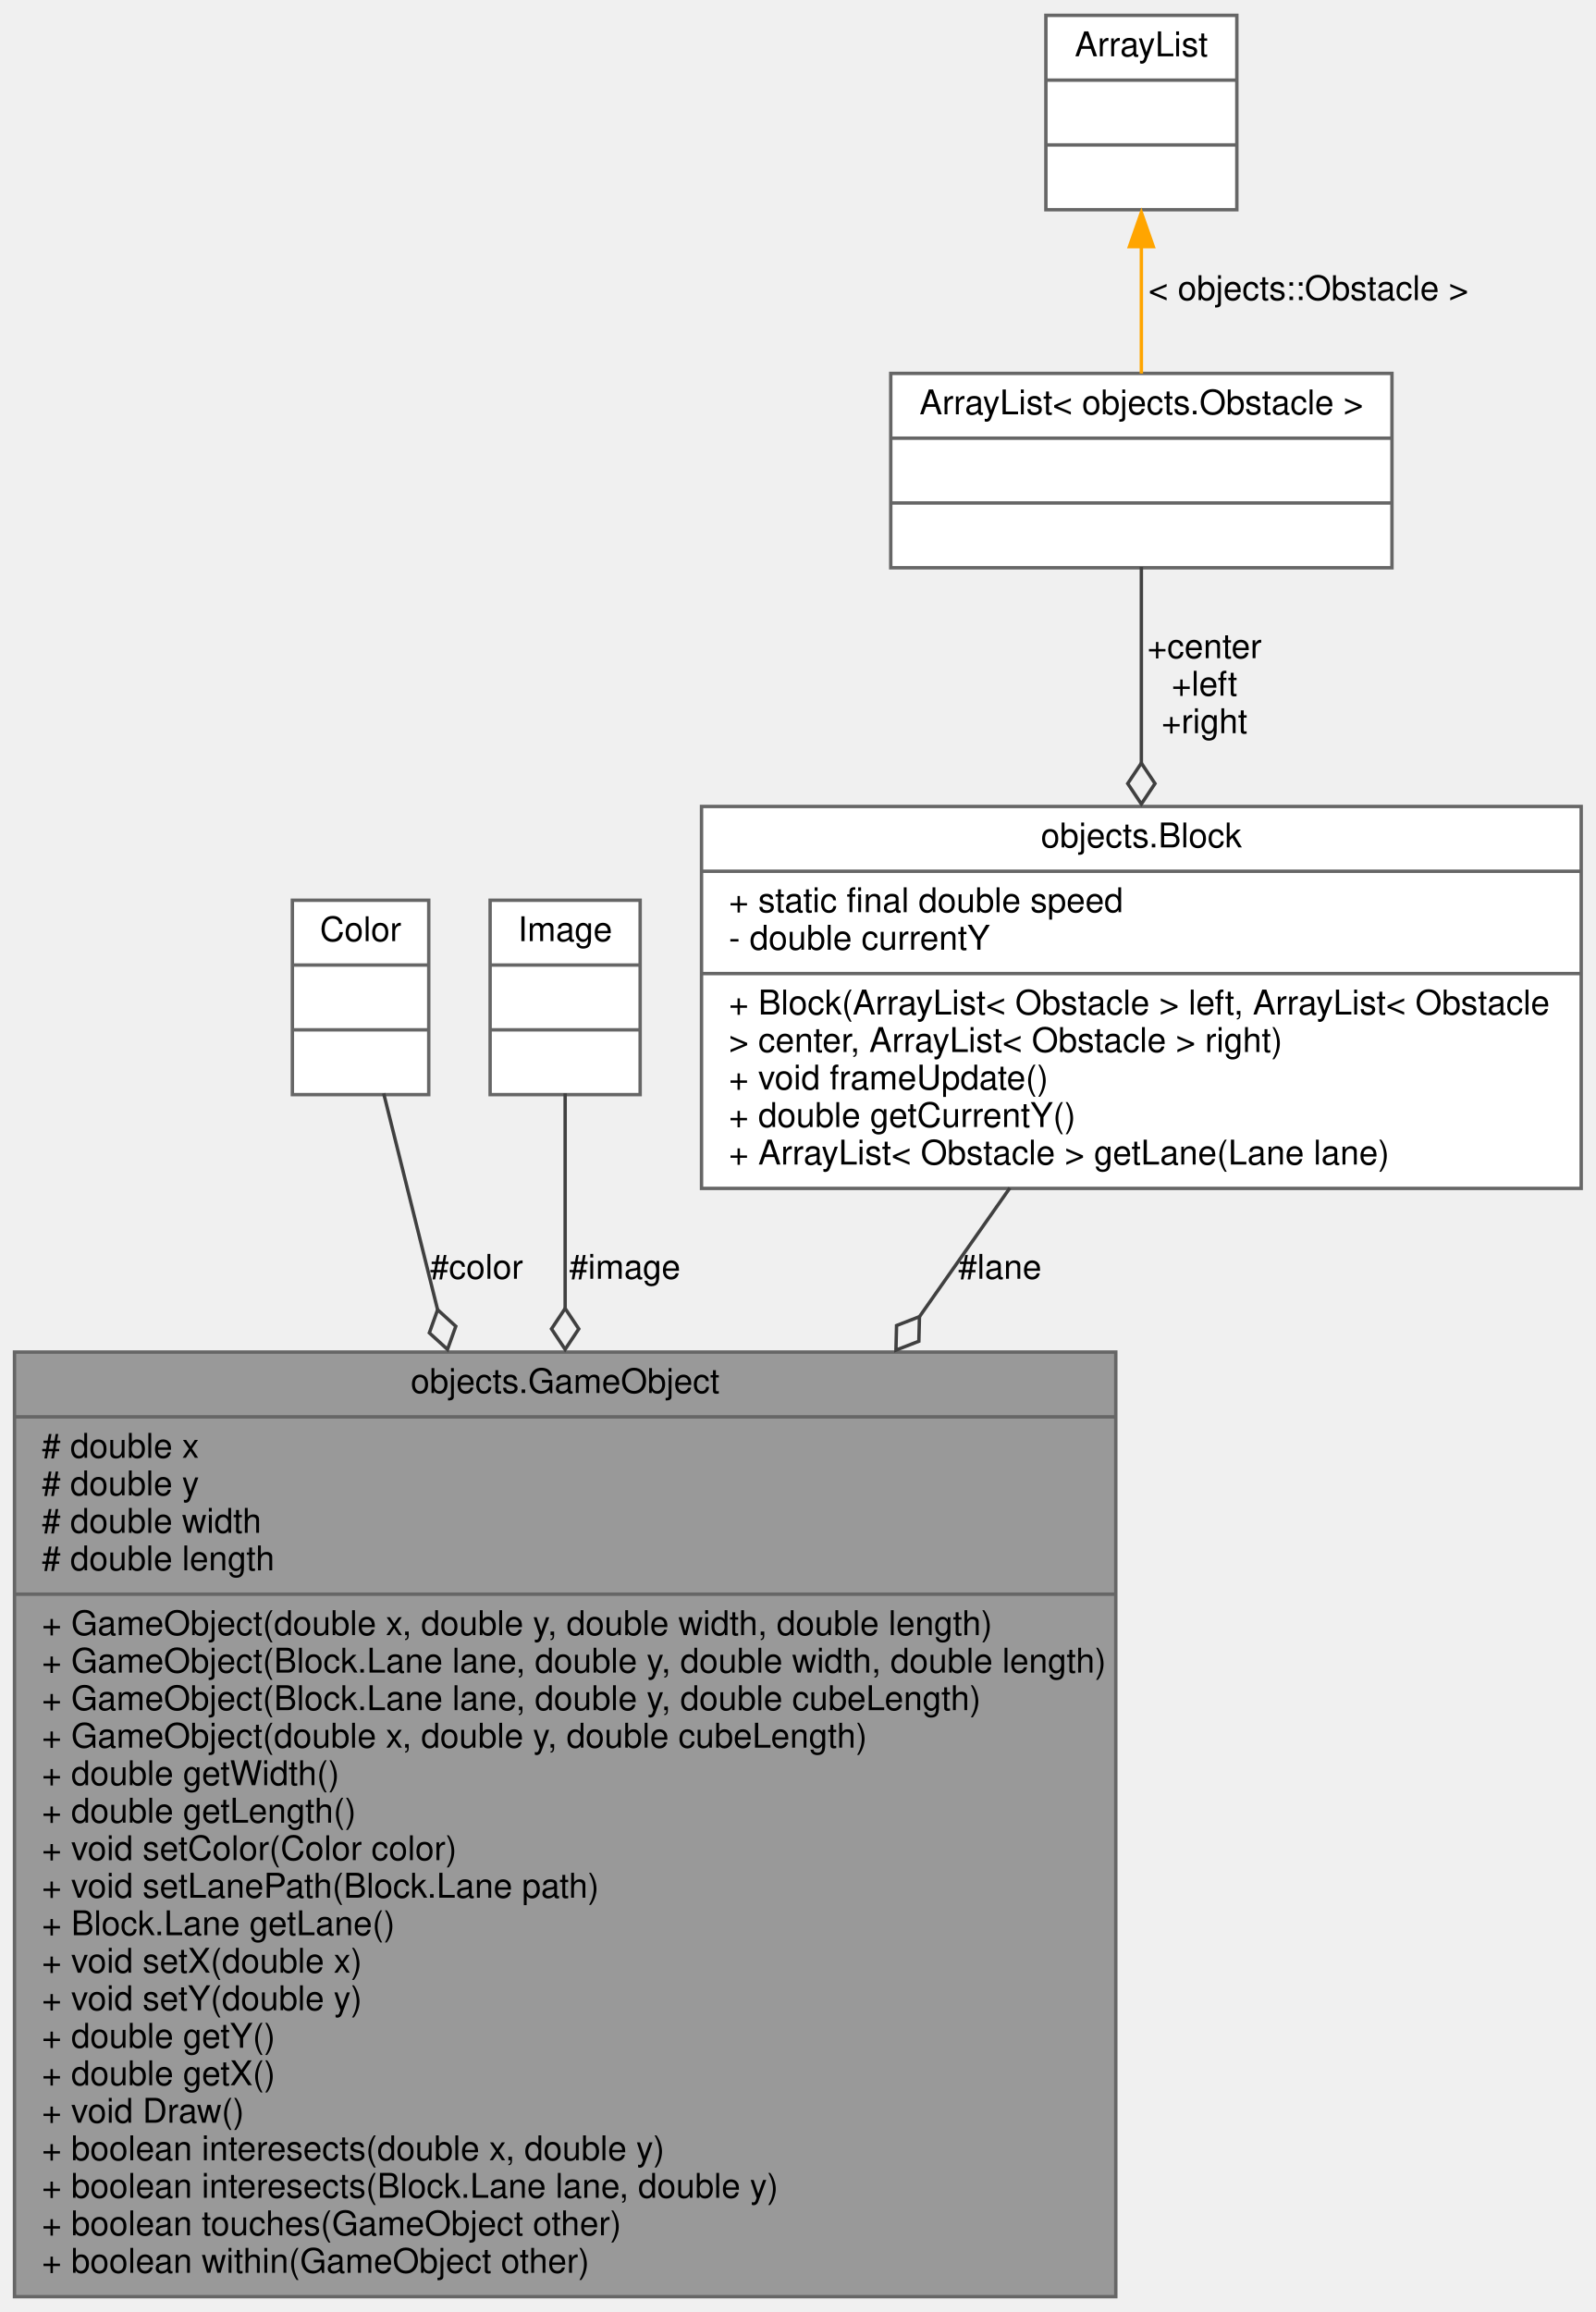
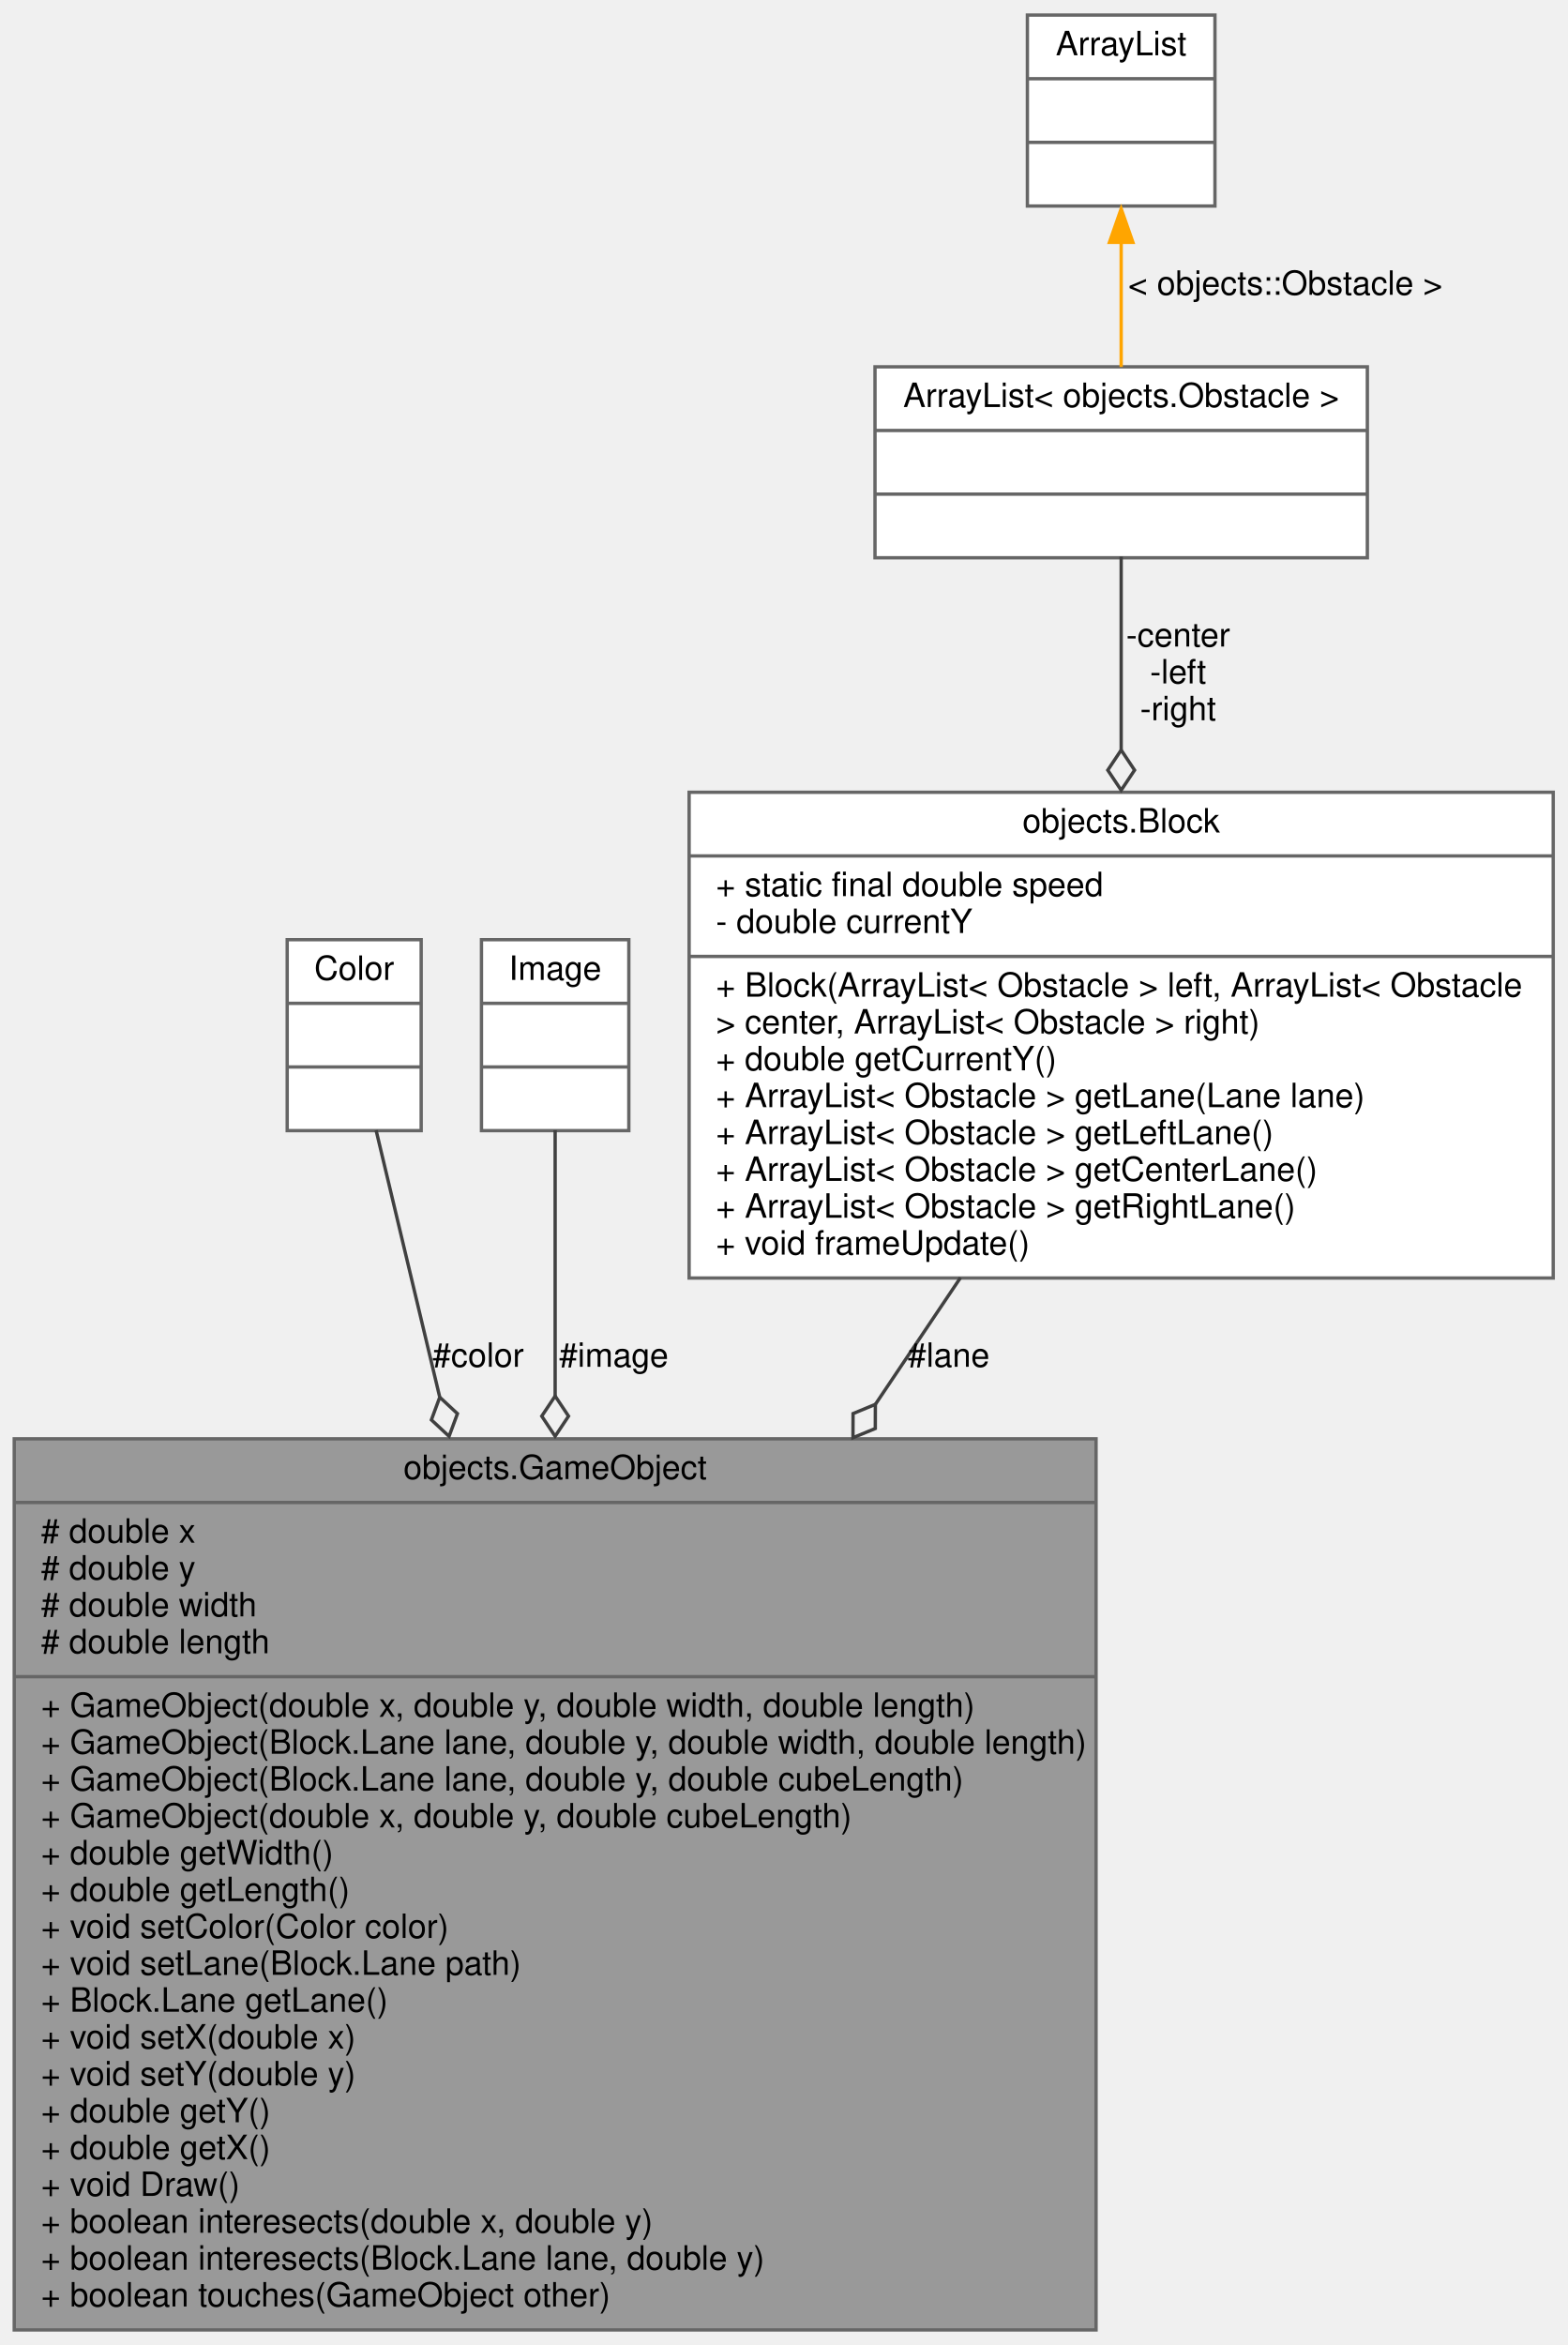
- <svg xmlns="http://www.w3.org/2000/svg" xmlns:xlink="http://www.w3.org/1999/xlink" width="468pt" height="678pt" viewBox="0.00 0.00 467.50 678.00">
-   <g id="graph0" class="graph" transform="scale(1 1) rotate(0) translate(4 674)">
+ <svg xmlns="http://www.w3.org/2000/svg" xmlns:xlink="http://www.w3.org/1999/xlink" width="468pt" height="700pt" viewBox="0.00 0.00 467.50 700.00">
+   <g id="graph0" class="graph" transform="scale(1 1) rotate(0) translate(4 696)">
    <g id="node1" class="node">
      <g id="a_node1">
        <a xlink:title=" ">
-           <polygon fill="#999999" stroke="#666666" points="0,-0.5 0,-277.5 323,-277.5 323,-0.5 0,-0.5" />
-           <text text-anchor="middle" x="161.5" y="-265.5" font-family="Helvetica,sans-Serif" font-size="10.00">objects.GameObject</text>
-           <polyline fill="none" stroke="#666666" points="0,-258.5 323,-258.5" />
-           <text text-anchor="start" x="8" y="-246.5" font-family="Helvetica,sans-Serif" font-size="10.00"># double x</text>
-           <text text-anchor="start" x="8" y="-235.5" font-family="Helvetica,sans-Serif" font-size="10.00"># double y</text>
-           <text text-anchor="start" x="8" y="-224.5" font-family="Helvetica,sans-Serif" font-size="10.00"># double width</text>
-           <text text-anchor="start" x="8" y="-213.5" font-family="Helvetica,sans-Serif" font-size="10.00"># double length</text>
-           <polyline fill="none" stroke="#666666" points="0,-206.5 323,-206.5" />
-           <text text-anchor="start" x="8" y="-194.5" font-family="Helvetica,sans-Serif" font-size="10.00">+ GameObject(double x, double y, double width, double length)</text>
-           <text text-anchor="start" x="8" y="-183.5" font-family="Helvetica,sans-Serif" font-size="10.00">+ GameObject(Block.Lane lane, double y, double width, double length)</text>
-           <text text-anchor="start" x="8" y="-172.5" font-family="Helvetica,sans-Serif" font-size="10.00">+ GameObject(Block.Lane lane, double y, double cubeLength)</text>
-           <text text-anchor="start" x="8" y="-161.5" font-family="Helvetica,sans-Serif" font-size="10.00">+ GameObject(double x, double y, double cubeLength)</text>
-           <text text-anchor="start" x="8" y="-150.5" font-family="Helvetica,sans-Serif" font-size="10.00">+ double getWidth()</text>
-           <text text-anchor="start" x="8" y="-139.5" font-family="Helvetica,sans-Serif" font-size="10.00">+ double getLength()</text>
-           <text text-anchor="start" x="8" y="-128.5" font-family="Helvetica,sans-Serif" font-size="10.00">+ void setColor(Color color)</text>
-           <text text-anchor="start" x="8" y="-117.5" font-family="Helvetica,sans-Serif" font-size="10.00">+ void setLanePath(Block.Lane path)</text>
-           <text text-anchor="start" x="8" y="-106.5" font-family="Helvetica,sans-Serif" font-size="10.00">+ Block.Lane getLane()</text>
-           <text text-anchor="start" x="8" y="-95.5" font-family="Helvetica,sans-Serif" font-size="10.00">+ void setX(double x)</text>
-           <text text-anchor="start" x="8" y="-84.5" font-family="Helvetica,sans-Serif" font-size="10.00">+ void setY(double y)</text>
-           <text text-anchor="start" x="8" y="-73.5" font-family="Helvetica,sans-Serif" font-size="10.00">+ double getY()</text>
-           <text text-anchor="start" x="8" y="-62.5" font-family="Helvetica,sans-Serif" font-size="10.00">+ double getX()</text>
-           <text text-anchor="start" x="8" y="-51.5" font-family="Helvetica,sans-Serif" font-size="10.00">+ void Draw()</text>
-           <text text-anchor="start" x="8" y="-40.5" font-family="Helvetica,sans-Serif" font-size="10.00">+ boolean interesects(double x, double y)</text>
-           <text text-anchor="start" x="8" y="-29.5" font-family="Helvetica,sans-Serif" font-size="10.00">+ boolean interesects(Block.Lane lane, double y)</text>
-           <text text-anchor="start" x="8" y="-18.5" font-family="Helvetica,sans-Serif" font-size="10.00">+ boolean touches(GameObject other)</text>
-           <text text-anchor="start" x="8" y="-7.5" font-family="Helvetica,sans-Serif" font-size="10.00">+ boolean within(GameObject other)</text>
+           <polygon fill="#999999" stroke="#666666" points="0,-0.5 0,-266.5 323,-266.5 323,-0.5 0,-0.5" />
+           <text text-anchor="middle" x="161.5" y="-254.5" font-family="Helvetica,sans-Serif" font-size="10.00">objects.GameObject</text>
+           <polyline fill="none" stroke="#666666" points="0,-247.5 323,-247.5" />
+           <text text-anchor="start" x="8" y="-235.5" font-family="Helvetica,sans-Serif" font-size="10.00"># double x</text>
+           <text text-anchor="start" x="8" y="-224.5" font-family="Helvetica,sans-Serif" font-size="10.00"># double y</text>
+           <text text-anchor="start" x="8" y="-213.5" font-family="Helvetica,sans-Serif" font-size="10.00"># double width</text>
+           <text text-anchor="start" x="8" y="-202.5" font-family="Helvetica,sans-Serif" font-size="10.00"># double length</text>
+           <polyline fill="none" stroke="#666666" points="0,-195.5 323,-195.5" />
+           <text text-anchor="start" x="8" y="-183.5" font-family="Helvetica,sans-Serif" font-size="10.00">+ GameObject(double x, double y, double width, double length)</text>
+           <text text-anchor="start" x="8" y="-172.5" font-family="Helvetica,sans-Serif" font-size="10.00">+ GameObject(Block.Lane lane, double y, double width, double length)</text>
+           <text text-anchor="start" x="8" y="-161.5" font-family="Helvetica,sans-Serif" font-size="10.00">+ GameObject(Block.Lane lane, double y, double cubeLength)</text>
+           <text text-anchor="start" x="8" y="-150.5" font-family="Helvetica,sans-Serif" font-size="10.00">+ GameObject(double x, double y, double cubeLength)</text>
+           <text text-anchor="start" x="8" y="-139.5" font-family="Helvetica,sans-Serif" font-size="10.00">+ double getWidth()</text>
+           <text text-anchor="start" x="8" y="-128.5" font-family="Helvetica,sans-Serif" font-size="10.00">+ double getLength()</text>
+           <text text-anchor="start" x="8" y="-117.5" font-family="Helvetica,sans-Serif" font-size="10.00">+ void setColor(Color color)</text>
+           <text text-anchor="start" x="8" y="-106.5" font-family="Helvetica,sans-Serif" font-size="10.00">+ void setLane(Block.Lane path)</text>
+           <text text-anchor="start" x="8" y="-95.5" font-family="Helvetica,sans-Serif" font-size="10.00">+ Block.Lane getLane()</text>
+           <text text-anchor="start" x="8" y="-84.5" font-family="Helvetica,sans-Serif" font-size="10.00">+ void setX(double x)</text>
+           <text text-anchor="start" x="8" y="-73.5" font-family="Helvetica,sans-Serif" font-size="10.00">+ void setY(double y)</text>
+           <text text-anchor="start" x="8" y="-62.5" font-family="Helvetica,sans-Serif" font-size="10.00">+ double getY()</text>
+           <text text-anchor="start" x="8" y="-51.5" font-family="Helvetica,sans-Serif" font-size="10.00">+ double getX()</text>
+           <text text-anchor="start" x="8" y="-40.5" font-family="Helvetica,sans-Serif" font-size="10.00">+ void Draw()</text>
+           <text text-anchor="start" x="8" y="-29.5" font-family="Helvetica,sans-Serif" font-size="10.00">+ boolean interesects(double x, double y)</text>
+           <text text-anchor="start" x="8" y="-18.5" font-family="Helvetica,sans-Serif" font-size="10.00">+ boolean interesects(Block.Lane lane, double y)</text>
+           <text text-anchor="start" x="8" y="-7.5" font-family="Helvetica,sans-Serif" font-size="10.00">+ boolean touches(GameObject other)</text>
        </a>
      </g>
    </g>
    <g id="node2" class="node">
      <g id="a_node2">
        <a xlink:title=" ">
-           <polygon fill="white" stroke="#666666" points="81.5,-353 81.5,-410 121.5,-410 121.5,-353 81.5,-353" />
-           <text text-anchor="middle" x="101.5" y="-398" font-family="Helvetica,sans-Serif" font-size="10.00">Color</text>
-           <polyline fill="none" stroke="#666666" points="81.5,-391 121.5,-391" />
-           <text text-anchor="middle" x="101.5" y="-379" font-family="Helvetica,sans-Serif" font-size="10.00"> </text>
-           <polyline fill="none" stroke="#666666" points="81.5,-372 121.5,-372" />
-           <text text-anchor="middle" x="101.5" y="-360" font-family="Helvetica,sans-Serif" font-size="10.00"> </text>
+           <polygon fill="white" stroke="#666666" points="81.5,-358.5 81.5,-415.5 121.5,-415.5 121.5,-358.5 81.5,-358.5" />
+           <text text-anchor="middle" x="101.5" y="-403.5" font-family="Helvetica,sans-Serif" font-size="10.00">Color</text>
+           <polyline fill="none" stroke="#666666" points="81.5,-396.5 121.5,-396.5" />
+           <text text-anchor="middle" x="101.5" y="-384.5" font-family="Helvetica,sans-Serif" font-size="10.00"> </text>
+           <polyline fill="none" stroke="#666666" points="81.5,-377.5 121.5,-377.5" />
+           <text text-anchor="middle" x="101.5" y="-365.5" font-family="Helvetica,sans-Serif" font-size="10.00"> </text>
        </a>
      </g>
    </g>
    <g id="edge1" class="edge">
-       <path fill="none" stroke="#404040" d="M108.27,-353.38C112.4,-336.83 118.04,-314.21 124.11,-289.87" />
-       <polygon fill="none" stroke="#404040" points="124.1,-289.92 121.67,-283.13 127,-278.28 129.43,-285.06 124.1,-289.92" />
-       <text text-anchor="middle" x="135.5" y="-299" font-family="Helvetica,sans-Serif" font-size="10.00"> #color</text>
+       <path fill="none" stroke="#404040" d="M108.04,-358.61C112.83,-338.52 119.74,-309.54 127.02,-279.04" />
+       <polygon fill="none" stroke="#404040" points="127.05,-278.92 124.55,-272.16 129.83,-267.25 132.33,-274.01 127.05,-278.92" />
+       <text text-anchor="middle" x="138.5" y="-288" font-family="Helvetica,sans-Serif" font-size="10.00"> #color</text>
    </g>
    <g id="node3" class="node">
      <g id="a_node3">
        <a xlink:title=" ">
-           <polygon fill="white" stroke="#666666" points="139.5,-353 139.5,-410 183.5,-410 183.5,-353 139.5,-353" />
-           <text text-anchor="middle" x="161.5" y="-398" font-family="Helvetica,sans-Serif" font-size="10.00">Image</text>
-           <polyline fill="none" stroke="#666666" points="139.5,-391 183.5,-391" />
-           <text text-anchor="middle" x="161.5" y="-379" font-family="Helvetica,sans-Serif" font-size="10.00"> </text>
-           <polyline fill="none" stroke="#666666" points="139.5,-372 183.5,-372" />
-           <text text-anchor="middle" x="161.5" y="-360" font-family="Helvetica,sans-Serif" font-size="10.00"> </text>
+           <polygon fill="white" stroke="#666666" points="139.5,-358.5 139.5,-415.5 183.5,-415.5 183.5,-358.5 139.5,-358.5" />
+           <text text-anchor="middle" x="161.5" y="-403.5" font-family="Helvetica,sans-Serif" font-size="10.00">Image</text>
+           <polyline fill="none" stroke="#666666" points="139.5,-396.5 183.5,-396.5" />
+           <text text-anchor="middle" x="161.5" y="-384.5" font-family="Helvetica,sans-Serif" font-size="10.00"> </text>
+           <polyline fill="none" stroke="#666666" points="139.5,-377.5 183.5,-377.5" />
+           <text text-anchor="middle" x="161.5" y="-365.5" font-family="Helvetica,sans-Serif" font-size="10.00"> </text>
        </a>
      </g>
    </g>
    <g id="edge2" class="edge">
-       <path fill="none" stroke="#404040" d="M161.5,-353.38C161.5,-336.9 161.5,-314.42 161.5,-290.2" />
-       <polygon fill="none" stroke="#404040" points="161.5,-290.3 157.5,-284.3 161.5,-278.3 165.5,-284.3 161.5,-290.3" />
-       <text text-anchor="middle" x="179" y="-299" font-family="Helvetica,sans-Serif" font-size="10.00"> #image</text>
+       <path fill="none" stroke="#404040" d="M161.5,-358.61C161.5,-338.52 161.5,-309.54 161.5,-279.04" />
+       <polygon fill="none" stroke="#404040" points="161.5,-279.27 157.5,-273.27 161.5,-267.27 165.5,-273.27 161.5,-279.27" />
+       <text text-anchor="middle" x="179" y="-288" font-family="Helvetica,sans-Serif" font-size="10.00"> #image</text>
    </g>
    <g id="node4" class="node">
      <g id="a_node4">
        <a xlink:href="classobjects_1_1Block.html" target="_top" xlink:title=" ">
-           <polygon fill="white" stroke="#666666" points="201.5,-325.5 201.5,-437.5 459.5,-437.5 459.5,-325.5 201.5,-325.5" />
-           <text text-anchor="middle" x="330.5" y="-425.5" font-family="Helvetica,sans-Serif" font-size="10.00">objects.Block</text>
-           <polyline fill="none" stroke="#666666" points="201.5,-418.5 459.5,-418.5" />
-           <text text-anchor="start" x="209.5" y="-406.5" font-family="Helvetica,sans-Serif" font-size="10.00">+ static final double speed</text>
-           <text text-anchor="start" x="209.5" y="-395.5" font-family="Helvetica,sans-Serif" font-size="10.00">- double currentY</text>
-           <polyline fill="none" stroke="#666666" points="201.5,-388.5 459.5,-388.5" />
-           <text text-anchor="start" x="209.5" y="-376.5" font-family="Helvetica,sans-Serif" font-size="10.00">+ Block(ArrayList&lt; Obstacle &gt; left, ArrayList&lt; Obstacle</text>
-           <text text-anchor="start" x="209.5" y="-365.5" font-family="Helvetica,sans-Serif" font-size="10.00"> &gt; center, ArrayList&lt; Obstacle &gt; right)</text>
-           <text text-anchor="start" x="209.5" y="-354.5" font-family="Helvetica,sans-Serif" font-size="10.00">+ void frameUpdate()</text>
-           <text text-anchor="start" x="209.5" y="-343.5" font-family="Helvetica,sans-Serif" font-size="10.00">+ double getCurrentY()</text>
-           <text text-anchor="start" x="209.5" y="-332.5" font-family="Helvetica,sans-Serif" font-size="10.00">+ ArrayList&lt; Obstacle &gt; getLane(Lane lane)</text>
+           <polygon fill="white" stroke="#666666" points="201.5,-314.5 201.5,-459.5 459.5,-459.5 459.5,-314.5 201.5,-314.5" />
+           <text text-anchor="middle" x="330.5" y="-447.5" font-family="Helvetica,sans-Serif" font-size="10.00">objects.Block</text>
+           <polyline fill="none" stroke="#666666" points="201.5,-440.5 459.5,-440.5" />
+           <text text-anchor="start" x="209.5" y="-428.5" font-family="Helvetica,sans-Serif" font-size="10.00">+ static final double speed</text>
+           <text text-anchor="start" x="209.5" y="-417.5" font-family="Helvetica,sans-Serif" font-size="10.00">- double currentY</text>
+           <polyline fill="none" stroke="#666666" points="201.5,-410.5 459.5,-410.5" />
+           <text text-anchor="start" x="209.5" y="-398.5" font-family="Helvetica,sans-Serif" font-size="10.00">+ Block(ArrayList&lt; Obstacle &gt; left, ArrayList&lt; Obstacle</text>
+           <text text-anchor="start" x="209.5" y="-387.5" font-family="Helvetica,sans-Serif" font-size="10.00"> &gt; center, ArrayList&lt; Obstacle &gt; right)</text>
+           <text text-anchor="start" x="209.5" y="-376.5" font-family="Helvetica,sans-Serif" font-size="10.00">+ double getCurrentY()</text>
+           <text text-anchor="start" x="209.5" y="-365.5" font-family="Helvetica,sans-Serif" font-size="10.00">+ ArrayList&lt; Obstacle &gt; getLane(Lane lane)</text>
+           <text text-anchor="start" x="209.5" y="-354.5" font-family="Helvetica,sans-Serif" font-size="10.00">+ ArrayList&lt; Obstacle &gt; getLeftLane()</text>
+           <text text-anchor="start" x="209.5" y="-343.5" font-family="Helvetica,sans-Serif" font-size="10.00">+ ArrayList&lt; Obstacle &gt; getCenterLane()</text>
+           <text text-anchor="start" x="209.5" y="-332.5" font-family="Helvetica,sans-Serif" font-size="10.00">+ ArrayList&lt; Obstacle &gt; getRightLane()</text>
+           <text text-anchor="start" x="209.5" y="-321.5" font-family="Helvetica,sans-Serif" font-size="10.00">+ void frameUpdate()</text>
        </a>
      </g>
    </g>
    <g id="edge3" class="edge">
-       <path fill="none" stroke="#404040" d="M291.94,-325.63C283.71,-313.92 274.65,-301.02 265.25,-287.64" />
-       <polygon fill="none" stroke="#404040" points="265.42,-287.89 258.7,-285.28 258.52,-278.07 265.24,-280.68 265.42,-287.89" />
-       <text text-anchor="middle" x="289" y="-299" font-family="Helvetica,sans-Serif" font-size="10.00"> #lane</text>
+       <path fill="none" stroke="#404040" d="M282.52,-314.6C274.44,-302.57 265.8,-289.72 257,-276.62" />
+       <polygon fill="none" stroke="#404040" points="257.11,-276.79 250.45,-274.04 250.42,-266.83 257.09,-269.58 257.11,-276.79" />
+       <text text-anchor="middle" x="279" y="-288" font-family="Helvetica,sans-Serif" font-size="10.00"> #lane</text>
    </g>
    <g id="node5" class="node">
      <g id="a_node5">
        <a xlink:title=" ">
-           <polygon fill="white" stroke="#666666" points="257,-507.5 257,-564.5 404,-564.5 404,-507.5 257,-507.5" />
-           <text text-anchor="middle" x="330.5" y="-552.5" font-family="Helvetica,sans-Serif" font-size="10.00">ArrayList&lt; objects.Obstacle &gt;</text>
-           <polyline fill="none" stroke="#666666" points="257,-545.5 404,-545.5" />
-           <text text-anchor="middle" x="330.5" y="-533.5" font-family="Helvetica,sans-Serif" font-size="10.00"> </text>
-           <polyline fill="none" stroke="#666666" points="257,-526.5 404,-526.5" />
-           <text text-anchor="middle" x="330.5" y="-514.5" font-family="Helvetica,sans-Serif" font-size="10.00"> </text>
+           <polygon fill="white" stroke="#666666" points="257,-529.5 257,-586.5 404,-586.5 404,-529.5 257,-529.5" />
+           <text text-anchor="middle" x="330.5" y="-574.5" font-family="Helvetica,sans-Serif" font-size="10.00">ArrayList&lt; objects.Obstacle &gt;</text>
+           <polyline fill="none" stroke="#666666" points="257,-567.5 404,-567.5" />
+           <text text-anchor="middle" x="330.5" y="-555.5" font-family="Helvetica,sans-Serif" font-size="10.00"> </text>
+           <polyline fill="none" stroke="#666666" points="257,-548.5 404,-548.5" />
+           <text text-anchor="middle" x="330.5" y="-536.5" font-family="Helvetica,sans-Serif" font-size="10.00"> </text>
        </a>
      </g>
    </g>
    <g id="edge4" class="edge">
-       <path fill="none" stroke="#404040" d="M330.5,-507.74C330.5,-491.64 330.5,-470.48 330.5,-450.16" />
-       <polygon fill="none" stroke="#404040" points="330.5,-450.22 326.5,-444.22 330.5,-438.22 334.5,-444.22 330.5,-450.22" />
-       <text text-anchor="middle" x="349" y="-481" font-family="Helvetica,sans-Serif" font-size="10.00"> +center</text>
-       <text text-anchor="middle" x="349" y="-470" font-family="Helvetica,sans-Serif" font-size="10.00">+left</text>
-       <text text-anchor="middle" x="349" y="-459" font-family="Helvetica,sans-Serif" font-size="10.00">+right</text>
+       <path fill="none" stroke="#404040" d="M330.5,-529.85C330.5,-514.01 330.5,-493.08 330.5,-472.17" />
+       <polygon fill="none" stroke="#404040" points="330.5,-472.11 326.5,-466.11 330.5,-460.11 334.5,-466.11 330.5,-472.11" />
+       <text text-anchor="middle" x="347.5" y="-503" font-family="Helvetica,sans-Serif" font-size="10.00"> -center</text>
+       <text text-anchor="middle" x="347.5" y="-492" font-family="Helvetica,sans-Serif" font-size="10.00">-left</text>
+       <text text-anchor="middle" x="347.5" y="-481" font-family="Helvetica,sans-Serif" font-size="10.00">-right</text>
    </g>
    <g id="node6" class="node">
      <g id="a_node6">
        <a xlink:title=" ">
-           <polygon fill="white" stroke="#666666" points="302.5,-612.5 302.5,-669.5 358.5,-669.5 358.5,-612.5 302.5,-612.5" />
-           <text text-anchor="middle" x="330.5" y="-657.5" font-family="Helvetica,sans-Serif" font-size="10.00">ArrayList</text>
-           <polyline fill="none" stroke="#666666" points="302.5,-650.5 358.5,-650.5" />
-           <text text-anchor="middle" x="330.5" y="-638.5" font-family="Helvetica,sans-Serif" font-size="10.00"> </text>
-           <polyline fill="none" stroke="#666666" points="302.5,-631.5 358.5,-631.5" />
-           <text text-anchor="middle" x="330.5" y="-619.5" font-family="Helvetica,sans-Serif" font-size="10.00"> </text>
+           <polygon fill="white" stroke="#666666" points="302.5,-634.5 302.5,-691.5 358.5,-691.5 358.5,-634.5 302.5,-634.5" />
+           <text text-anchor="middle" x="330.5" y="-679.5" font-family="Helvetica,sans-Serif" font-size="10.00">ArrayList</text>
+           <polyline fill="none" stroke="#666666" points="302.5,-672.5 358.5,-672.5" />
+           <text text-anchor="middle" x="330.5" y="-660.5" font-family="Helvetica,sans-Serif" font-size="10.00"> </text>
+           <polyline fill="none" stroke="#666666" points="302.5,-653.5 358.5,-653.5" />
+           <text text-anchor="middle" x="330.5" y="-641.5" font-family="Helvetica,sans-Serif" font-size="10.00"> </text>
        </a>
      </g>
    </g>
    <g id="edge5" class="edge">
-       <path fill="none" stroke="orange" d="M330.5,-601.71C330.5,-589.34 330.5,-575.88 330.5,-564.46" />
-       <polygon fill="orange" stroke="orange" points="327,-601.67 330.5,-611.67 334,-601.67 327,-601.67" />
-       <text text-anchor="middle" x="379.5" y="-586" font-family="Helvetica,sans-Serif" font-size="10.00"> &lt; objects::Obstacle &gt;</text>
+       <path fill="none" stroke="orange" d="M330.5,-623.71C330.5,-611.34 330.5,-597.88 330.5,-586.46" />
+       <polygon fill="orange" stroke="orange" points="327,-623.67 330.5,-633.67 334,-623.67 327,-623.67" />
+       <text text-anchor="middle" x="379.5" y="-608" font-family="Helvetica,sans-Serif" font-size="10.00"> &lt; objects::Obstacle &gt;</text>
    </g>
  </g>
</svg>
